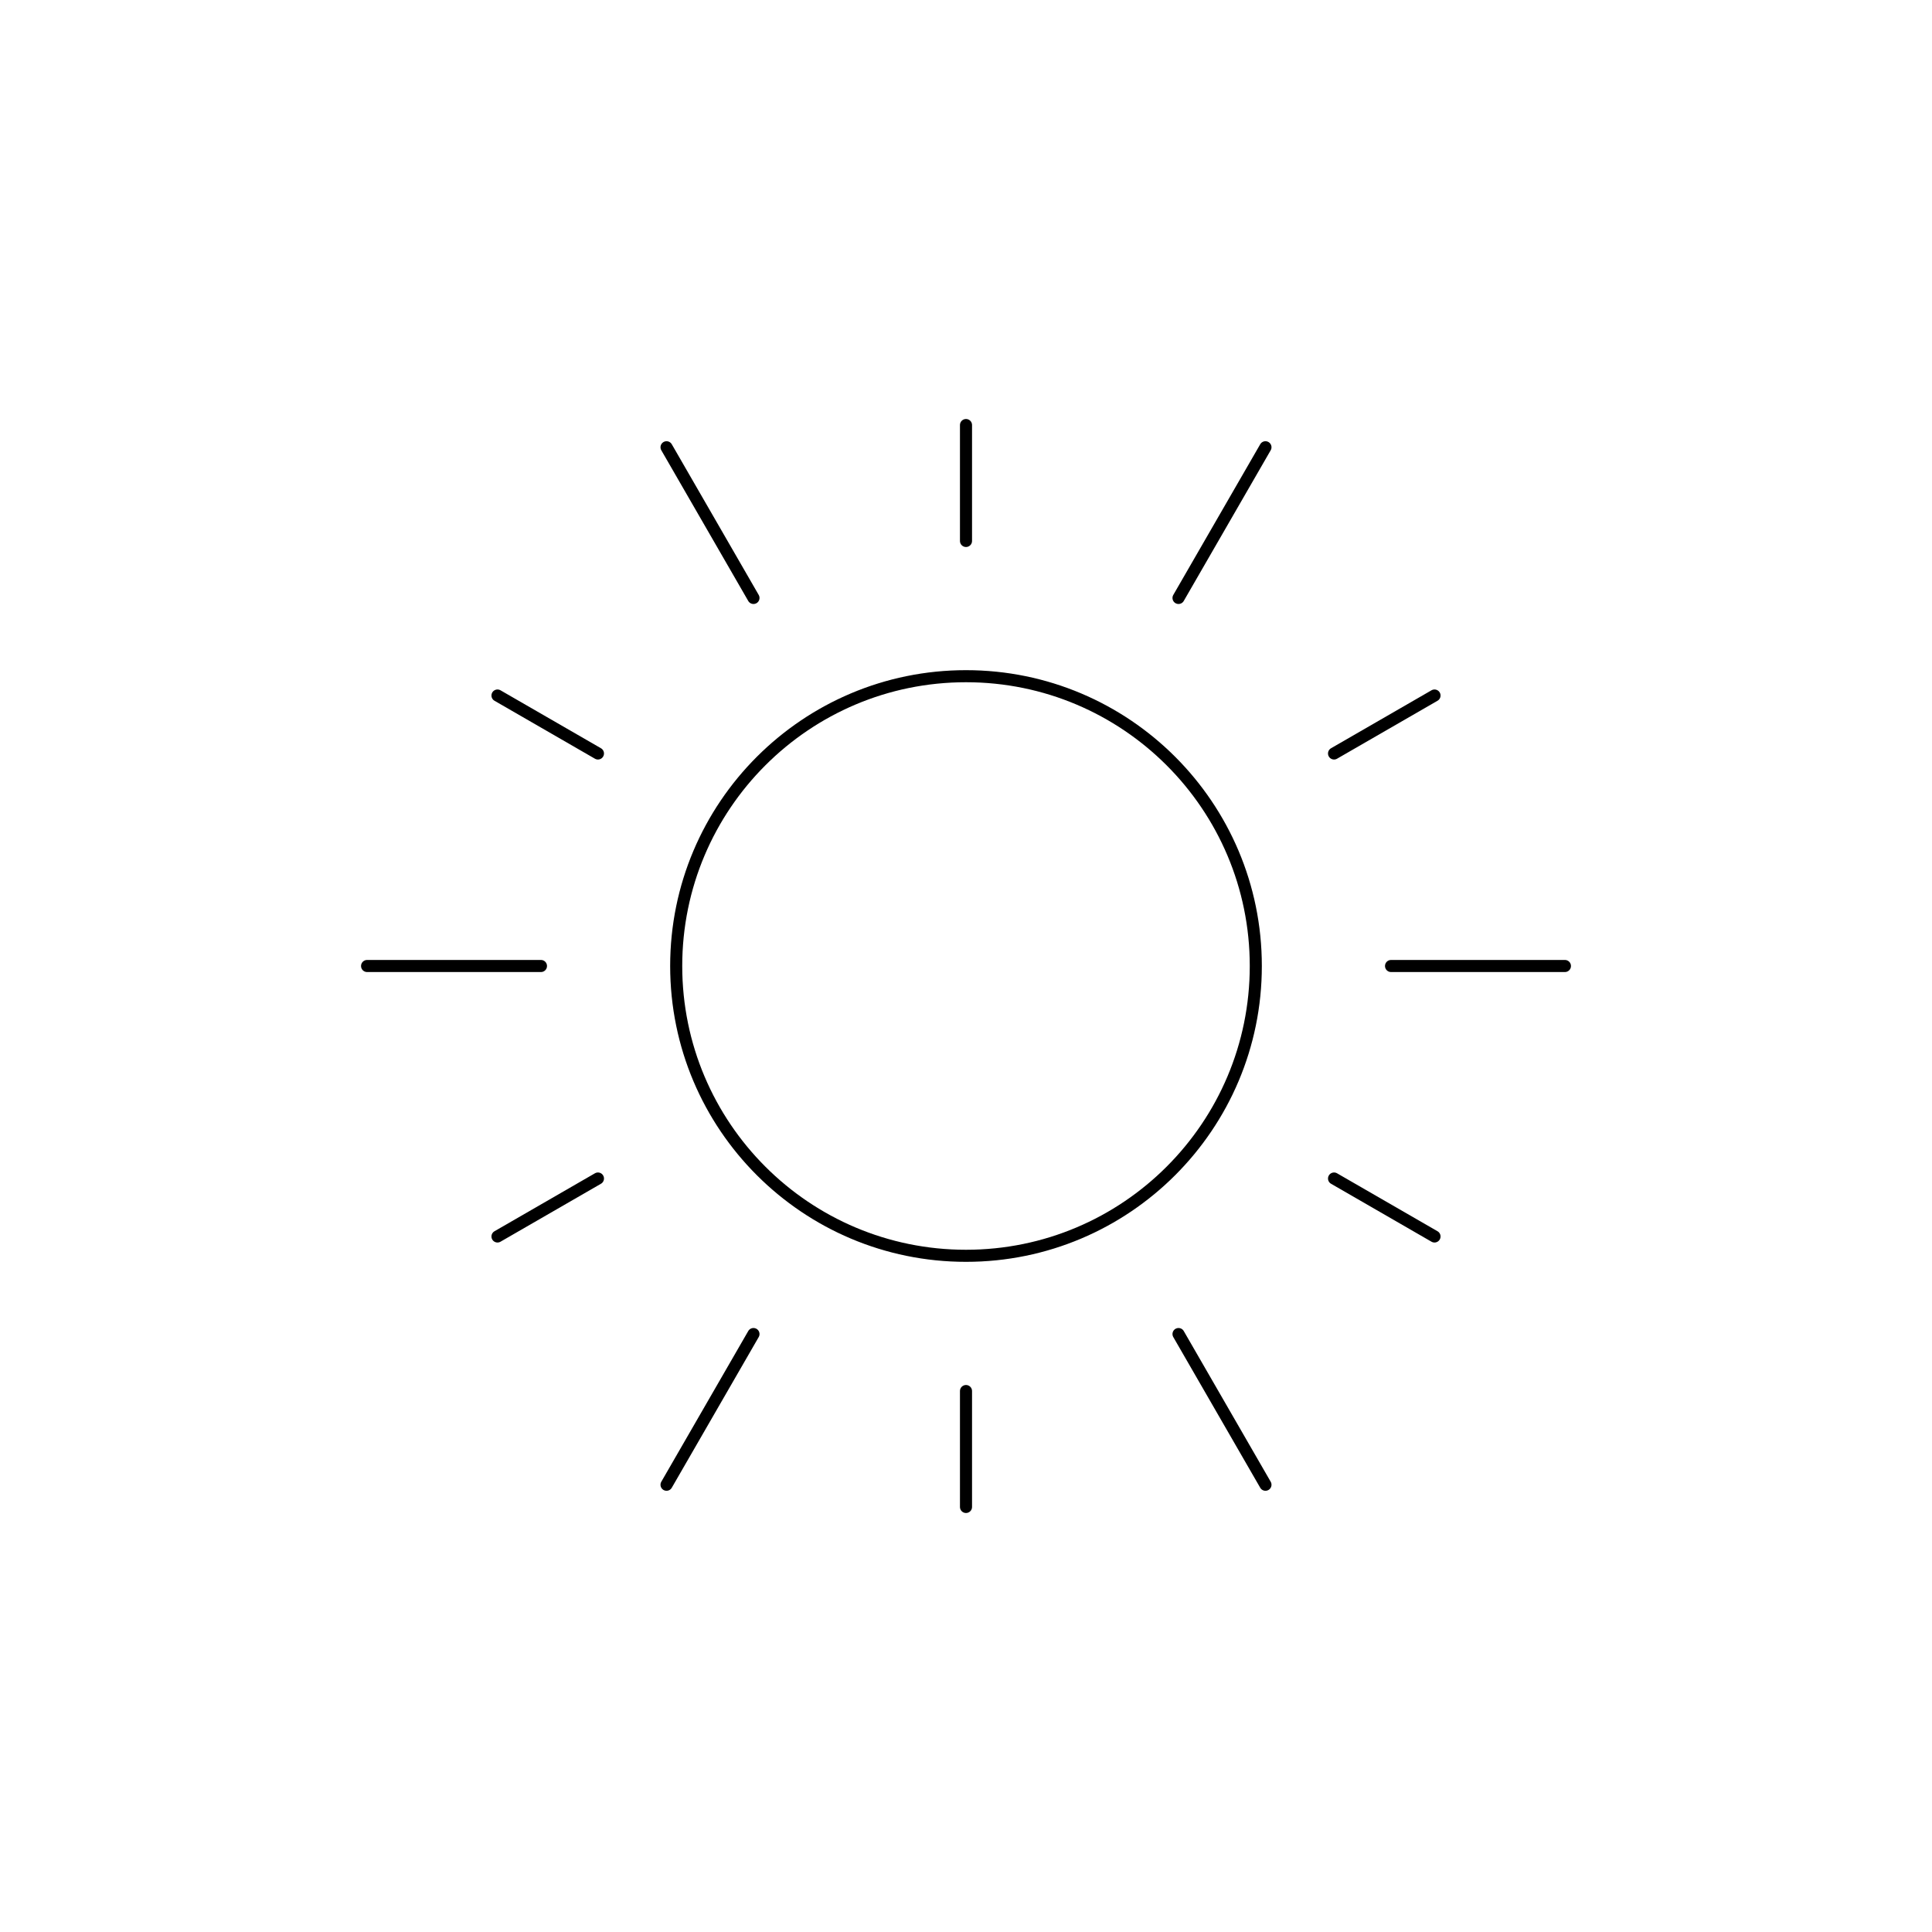
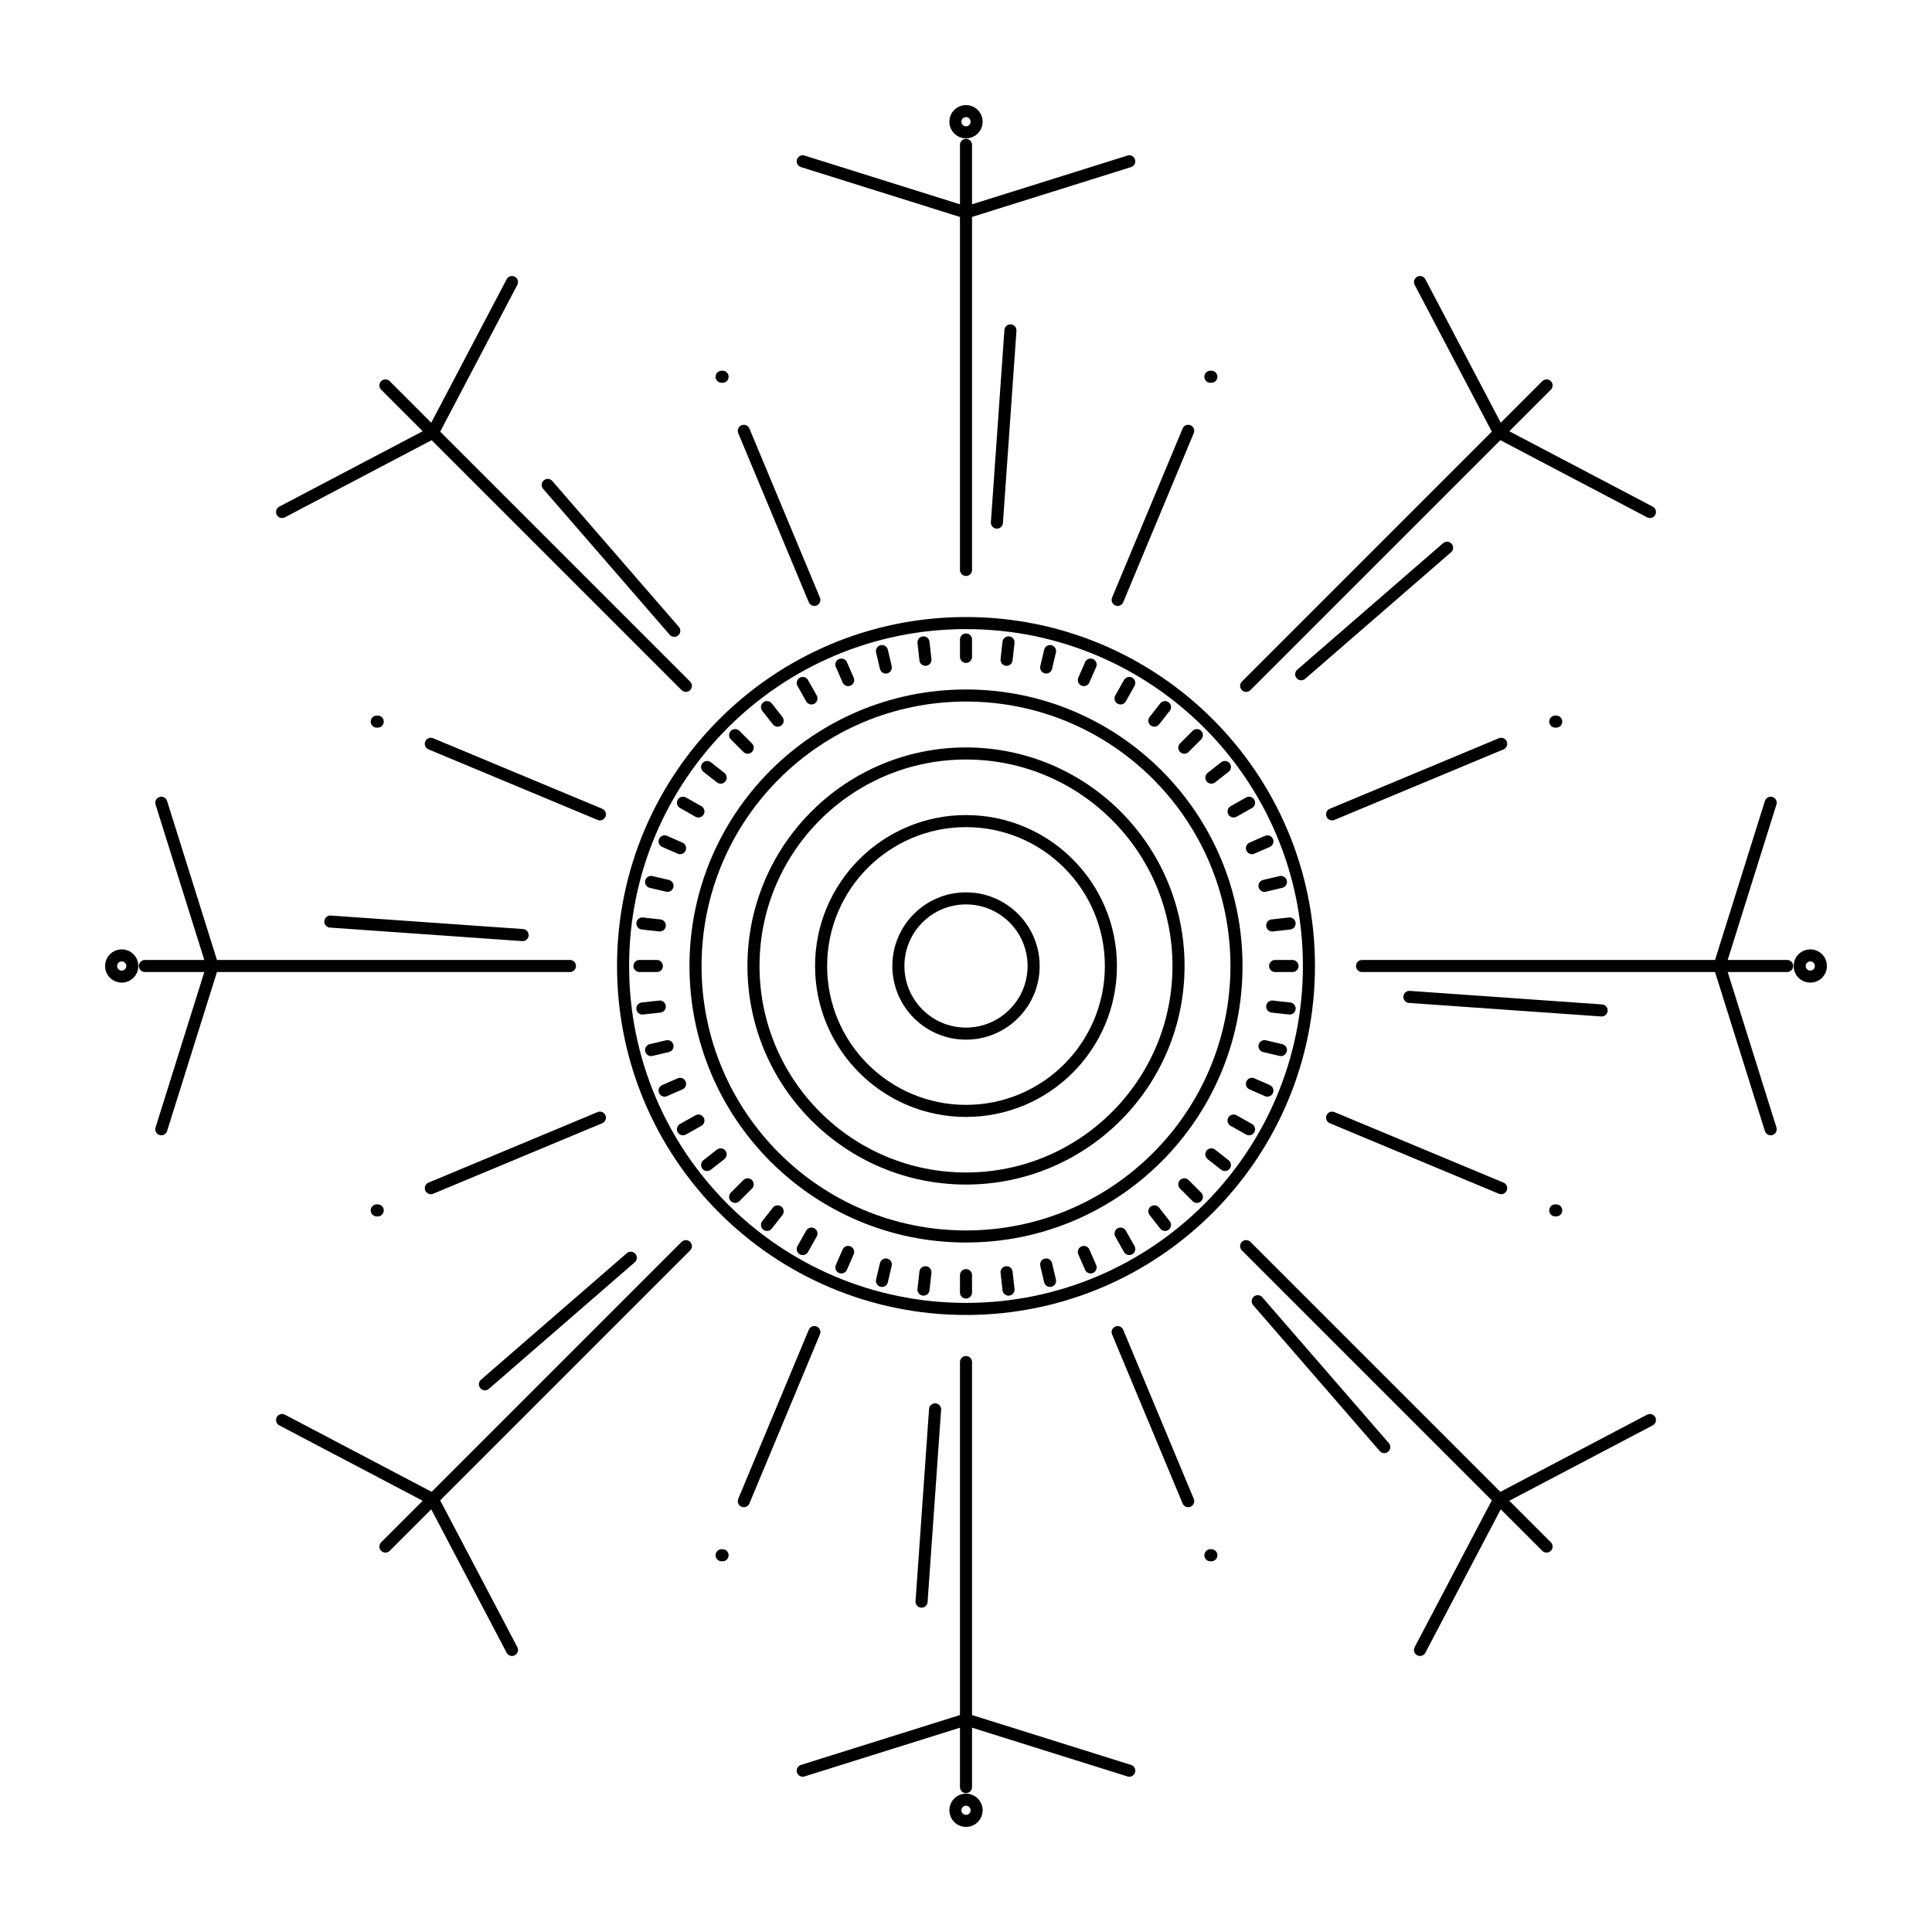
<svg xmlns="http://www.w3.org/2000/svg" viewBox="0 0 200 200" fill="none" stroke="currentColor" stroke-width="1.25" stroke-linecap="round" stroke-linejoin="round">
-   <circle pathLength="1" class="accent" cx="100" cy="100" r="30" />
-   <path pathLength="1" class="accent" d="M144 100L162 100" />
-   <path pathLength="1" d="M138.1 122L148.5 128" />
-   <path pathLength="1" class="accent" d="M122 138.1L131 153.7" />
-   <path pathLength="1" d="M100 144L100 156" />
-   <path pathLength="1" class="accent" d="M78 138.1L69 153.7" />
-   <path pathLength="1" d="M61.9 122L51.5 128" />
-   <path pathLength="1" class="accent" d="M56 100L38 100" />
-   <path pathLength="1" d="M61.9 78L51.5 72" />
-   <path pathLength="1" class="accent" d="M78 61.9L69 46.3" />
-   <path pathLength="1" d="M100 56L100 44" />
-   <path pathLength="1" class="accent" d="M122 61.9L131 46.3" />
-   <path pathLength="1" d="M138.1 78L148.5 72" />
+   <circle pathLength="1" class="accent" cx="100" cy="100" r="28" />
+   <circle pathLength="1" class="accent fine" cx="100" cy="100" r="22" />
+   <circle pathLength="1" class="fine" cx="100" cy="100" r="15" />
+   <circle pathLength="1" class="accent fine" cx="100" cy="100" r="7" />
+   <circle pathLength="1" class="fine soft" cx="100" cy="100" r="35.5" />
+   <path pathLength="1" class="fine" d="M132 100L133.8 100" />
+   <path pathLength="1" class="fine" d="M131.7 104.2L133.5 104.4" />
+   <path pathLength="1" class="fine" d="M130.9 108.3L132.6 108.7" />
+   <path pathLength="1" class="fine" d="M129.6 112.2L131.2 112.9" />
+   <path pathLength="1" class="fine" d="M127.7 116L129.3 116.9" />
+   <path pathLength="1" class="fine" d="M125.4 119.5L126.8 120.6" />
+   <path pathLength="1" class="fine" d="M122.6 122.6L123.9 123.9" />
+   <path pathLength="1" class="fine" d="M119.5 125.4L120.6 126.8" />
+   <path pathLength="1" class="fine" d="M116 127.7L116.9 129.3" />
+   <path pathLength="1" class="fine" d="M112.2 129.6L112.9 131.2" />
+   <path pathLength="1" class="fine" d="M108.3 130.9L108.7 132.6" />
+   <path pathLength="1" class="fine" d="M104.2 131.7L104.4 133.5" />
+   <path pathLength="1" class="fine" d="M100 132L100 133.8" />
+   <path pathLength="1" class="fine" d="M95.8 131.7L95.6 133.5" />
+   <path pathLength="1" class="fine" d="M91.7 130.9L91.3 132.6" />
+   <path pathLength="1" class="fine" d="M87.8 129.6L87.1 131.2" />
+   <path pathLength="1" class="fine" d="M84 127.7L83.1 129.3" />
+   <path pathLength="1" class="fine" d="M80.5 125.4L79.4 126.8" />
+   <path pathLength="1" class="fine" d="M77.4 122.6L76.1 123.9" />
+   <path pathLength="1" class="fine" d="M74.6 119.5L73.2 120.6" />
+   <path pathLength="1" class="fine" d="M72.3 116L70.7 116.9" />
+   <path pathLength="1" class="fine" d="M70.4 112.2L68.8 112.9" />
+   <path pathLength="1" class="fine" d="M69.1 108.3L67.4 108.7" />
+   <path pathLength="1" class="fine" d="M68.3 104.2L66.5 104.4" />
+   <path pathLength="1" class="fine" d="M68 100L66.2 100" />
+   <path pathLength="1" class="fine" d="M68.3 95.8L66.5 95.6" />
+   <path pathLength="1" class="fine" d="M69.1 91.7L67.4 91.3" />
+   <path pathLength="1" class="fine" d="M70.4 87.8L68.8 87.1" />
+   <path pathLength="1" class="fine" d="M72.3 84L70.7 83.1" />
+   <path pathLength="1" class="fine" d="M74.6 80.5L73.2 79.4" />
+   <path pathLength="1" class="fine" d="M77.4 77.4L76.1 76.1" />
+   <path pathLength="1" class="fine" d="M80.5 74.6L79.4 73.2" />
+   <path pathLength="1" class="fine" d="M84 72.3L83.1 70.7" />
+   <path pathLength="1" class="fine" d="M87.8 70.4L87.1 68.8" />
+   <path pathLength="1" class="fine" d="M91.7 69.1L91.3 67.4" />
+   <path pathLength="1" class="fine" d="M95.8 68.3L95.6 66.5" />
+   <path pathLength="1" class="fine" d="M100 68L100 66.2" />
+   <path pathLength="1" class="fine" d="M104.2 68.3L104.4 66.5" />
+   <path pathLength="1" class="fine" d="M108.3 69.1L108.7 67.4" />
+   <path pathLength="1" class="fine" d="M112.2 70.4L112.9 68.8" />
+   <path pathLength="1" class="fine" d="M116 72.3L116.9 70.7" />
+   <path pathLength="1" class="fine" d="M119.5 74.6L120.6 73.2" />
+   <path pathLength="1" class="fine" d="M122.6 77.4L123.9 76.1" />
+   <path pathLength="1" class="fine" d="M125.4 80.5L126.8 79.4" />
+   <path pathLength="1" class="fine" d="M127.7 84L129.3 83.1" />
+   <path pathLength="1" class="fine" d="M129.6 87.8L131.2 87.1" />
+   <path pathLength="1" class="fine" d="M130.9 91.7L132.6 91.3" />
+   <path pathLength="1" class="fine" d="M131.7 95.8L133.5 95.6" />
+   <path pathLength="1" class="accent" d="M100 59L100 22" />
+   <path pathLength="1" class="fine" d="M100 22L83.1 16.7" />
+   <path pathLength="1" class="fine" d="M100 22L100 15" />
+   <path pathLength="1" class="fine" d="M100 22L116.9 16.7" />
+   <circle pathLength="1" class="fine" cx="100" cy="12.6" r="1.1" />
+   <path pathLength="1" class="fine soft" d="M103.2 54.1L104.6 34.2" />
+   <path pathLength="1" d="M115.7 62.1L123 44.6" />
+   <path pathLength="1" d="M125.3 39h.1" />
+   <path pathLength="1" d="M129 71L155.2 44.8" />
+   <path pathLength="1" class="fine" d="M155.2 44.8L147 29.2" />
+   <path pathLength="1" class="fine" d="M155.2 44.8L160.1 39.9" />
+   <path pathLength="1" class="fine" d="M155.2 44.8L170.8 53" />
+   <path pathLength="1" class="fine soft" d="M134.7 69.8L149.8 56.7" />
+   <path pathLength="1" d="M137.9 84.3L155.4 77" />
+   <path pathLength="1" d="M161 74.7h.1" />
+   <path pathLength="1" class="accent" d="M141 100L178 100" />
+   <path pathLength="1" class="fine" d="M178 100L183.3 83.1" />
+   <path pathLength="1" class="fine" d="M178 100L185 100" />
+   <path pathLength="1" class="fine" d="M178 100L183.3 116.9" />
+   <circle pathLength="1" class="fine" cx="187.4" cy="100" r="1.1" />
+   <path pathLength="1" class="fine soft" d="M145.9 103.2L165.8 104.6" />
+   <path pathLength="1" d="M137.9 115.7L155.4 123" />
+   <path pathLength="1" d="M161 125.3h.1" />
+   <path pathLength="1" d="M129 129L155.2 155.2" />
+   <path pathLength="1" class="fine" d="M155.2 155.2L170.8 147" />
+   <path pathLength="1" class="fine" d="M155.2 155.2L160.1 160.1" />
+   <path pathLength="1" class="fine" d="M155.2 155.2L147 170.8" />
+   <path pathLength="1" class="fine soft" d="M130.2 134.7L143.3 149.8" />
+   <path pathLength="1" d="M115.7 137.9L123 155.4" />
+   <path pathLength="1" d="M125.3 161h.1" />
+   <path pathLength="1" class="accent" d="M100 141L100 178" />
+   <path pathLength="1" class="fine" d="M100 178L116.9 183.3" />
+   <path pathLength="1" class="fine" d="M100 178L100 185" />
+   <path pathLength="1" class="fine" d="M100 178L83.1 183.3" />
+   <circle pathLength="1" class="fine" cx="100" cy="187.4" r="1.1" />
+   <path pathLength="1" class="fine soft" d="M96.8 145.9L95.4 165.8" />
+   <path pathLength="1" d="M84.3 137.9L77 155.4" />
+   <path pathLength="1" d="M74.7 161h.1" />
+   <path pathLength="1" d="M71 129L44.8 155.2" />
+   <path pathLength="1" class="fine" d="M44.8 155.2L53 170.8" />
+   <path pathLength="1" class="fine" d="M44.8 155.2L39.9 160.1" />
+   <path pathLength="1" class="fine" d="M44.8 155.2L29.2 147" />
+   <path pathLength="1" class="fine soft" d="M65.3 130.2L50.2 143.3" />
+   <path pathLength="1" d="M62.1 115.7L44.6 123" />
+   <path pathLength="1" d="M39 125.3h.1" />
+   <path pathLength="1" class="accent" d="M59 100L22 100" />
+   <path pathLength="1" class="fine" d="M22 100L16.7 116.9" />
+   <path pathLength="1" class="fine" d="M22 100L15 100" />
+   <path pathLength="1" class="fine" d="M22 100L16.7 83.1" />
+   <circle pathLength="1" class="fine" cx="12.6" cy="100" r="1.1" />
+   <path pathLength="1" class="fine soft" d="M54.1 96.8L34.2 95.4" />
+   <path pathLength="1" d="M62.1 84.3L44.6 77" />
+   <path pathLength="1" d="M39 74.7h.1" />
+   <path pathLength="1" d="M71 71L44.8 44.8" />
+   <path pathLength="1" class="fine" d="M44.8 44.8L29.2 53" />
+   <path pathLength="1" class="fine" d="M44.8 44.8L39.9 39.9" />
+   <path pathLength="1" class="fine" d="M44.8 44.8L53 29.2" />
+   <path pathLength="1" class="fine soft" d="M69.8 65.3L56.7 50.2" />
+   <path pathLength="1" d="M84.3 62.1L77 44.6" />
+   <path pathLength="1" d="M74.7 39h.1" />
</svg>
